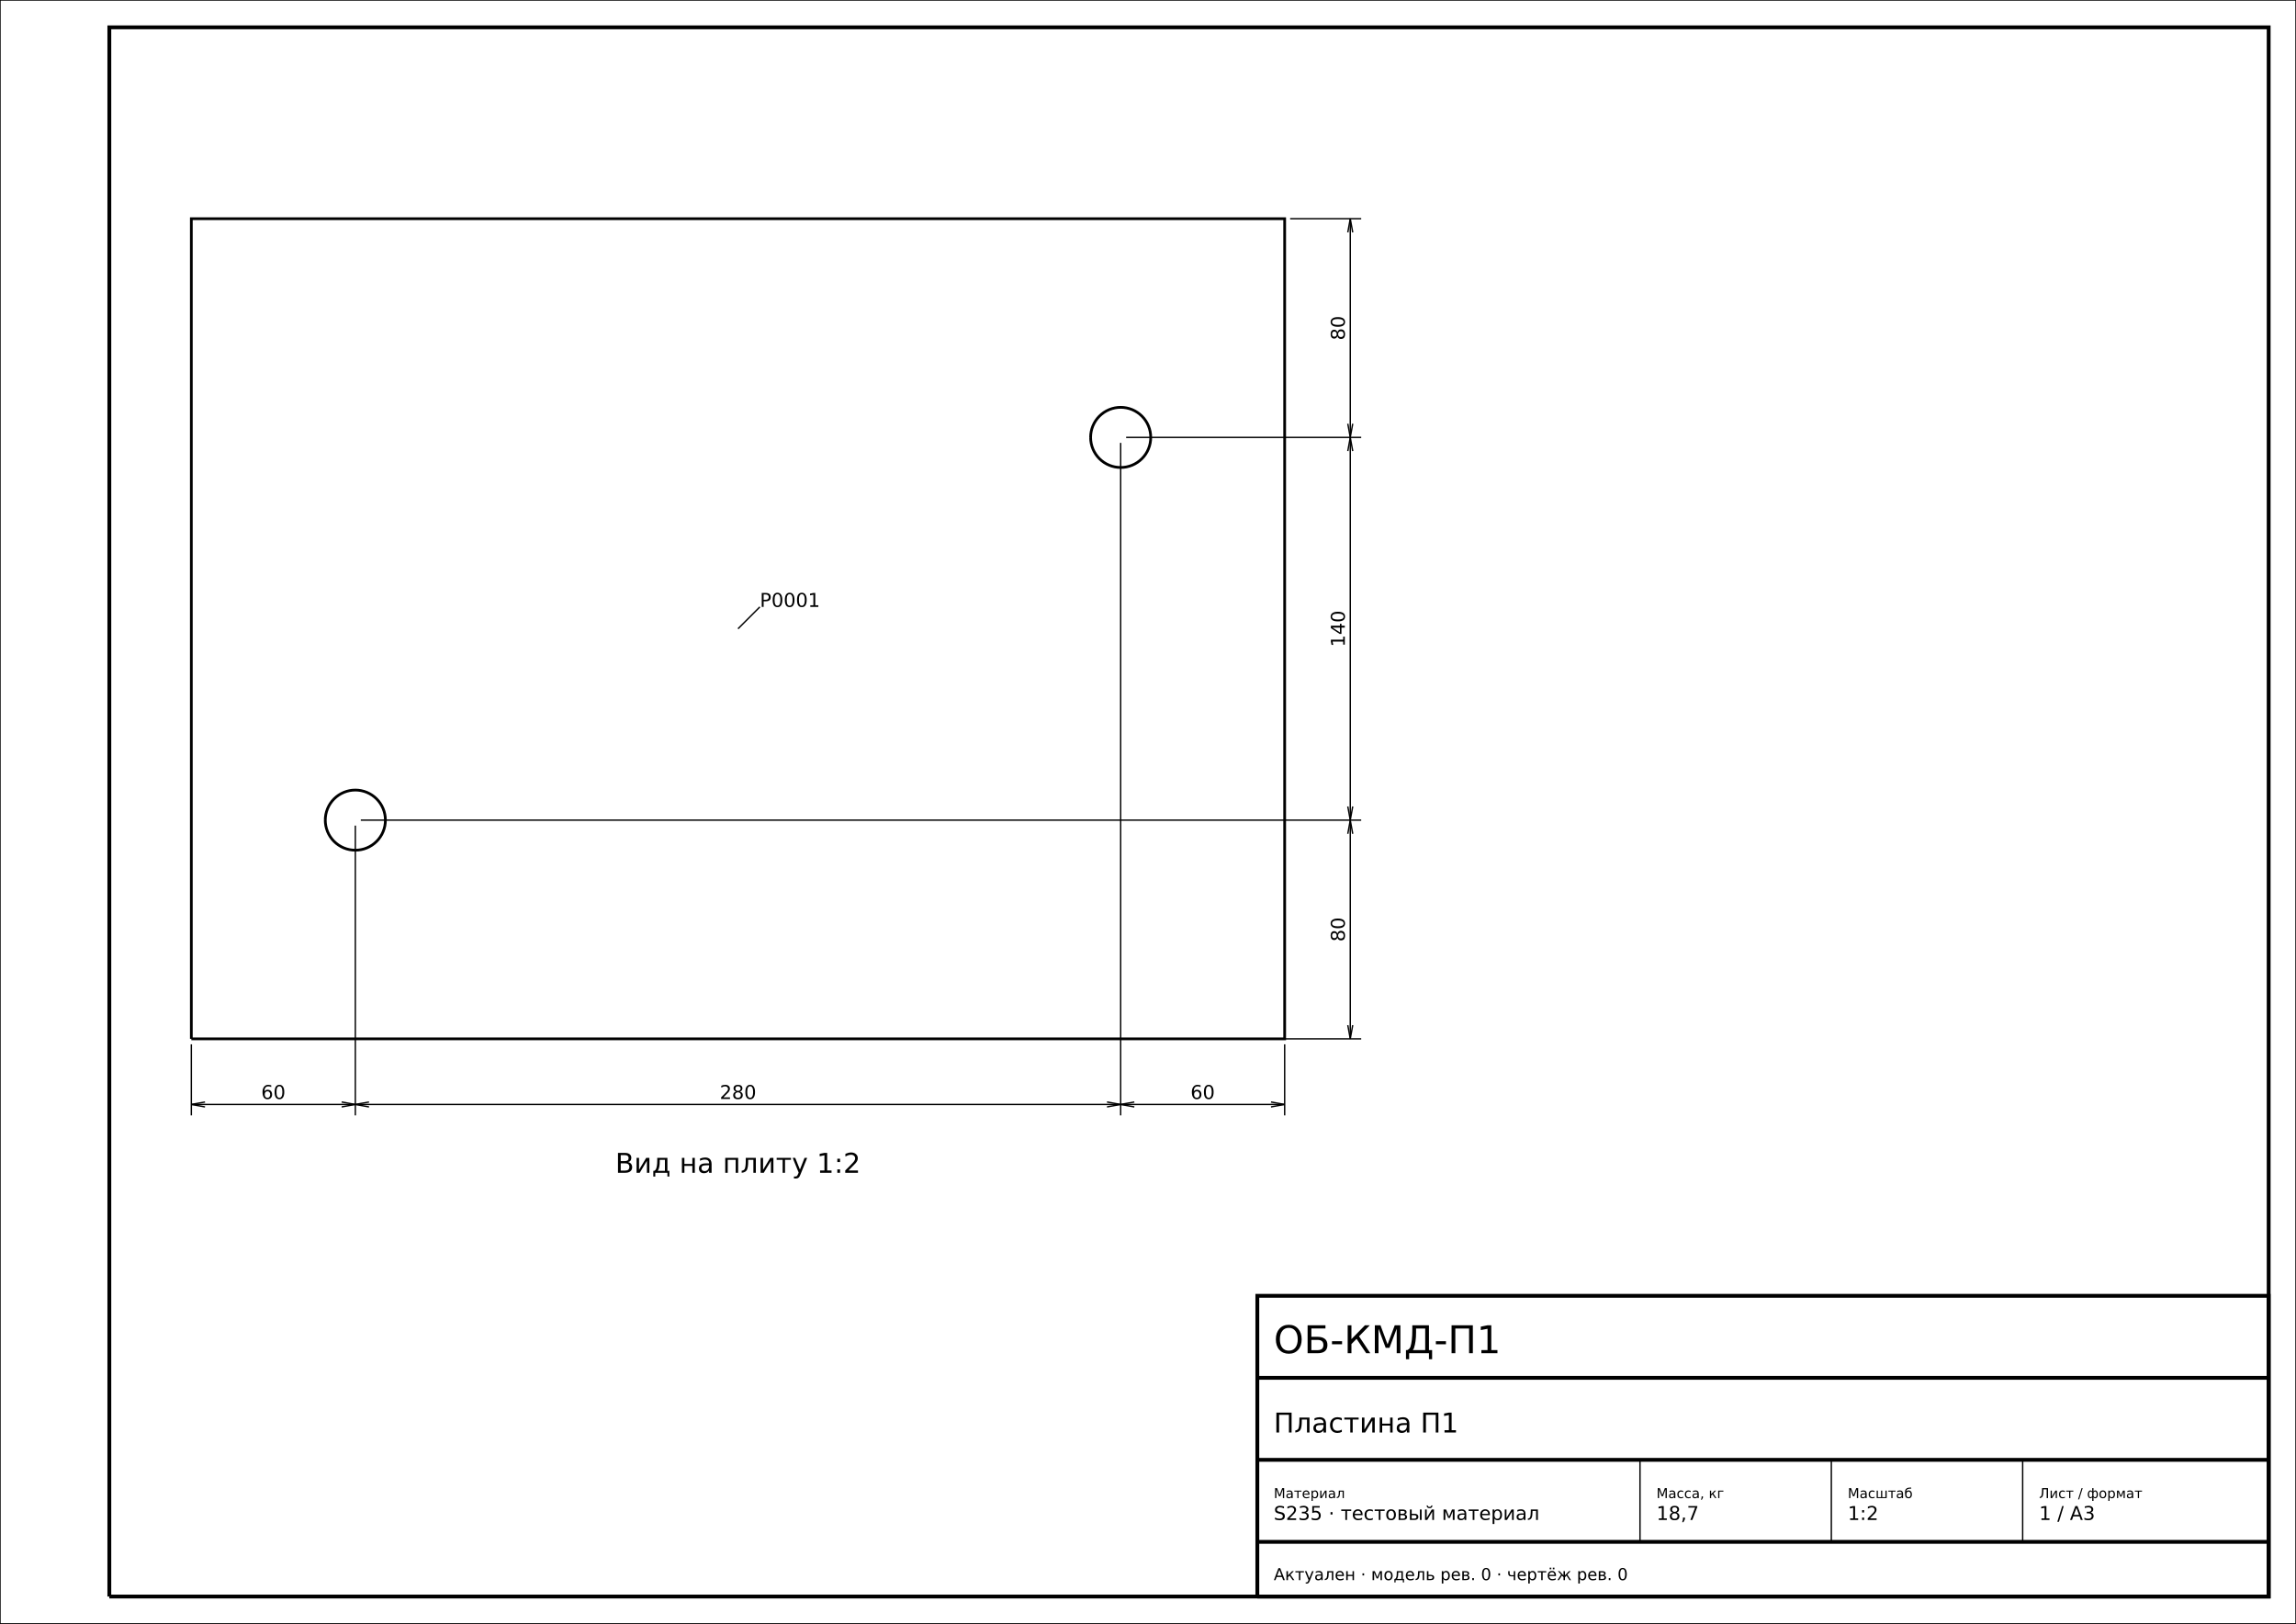
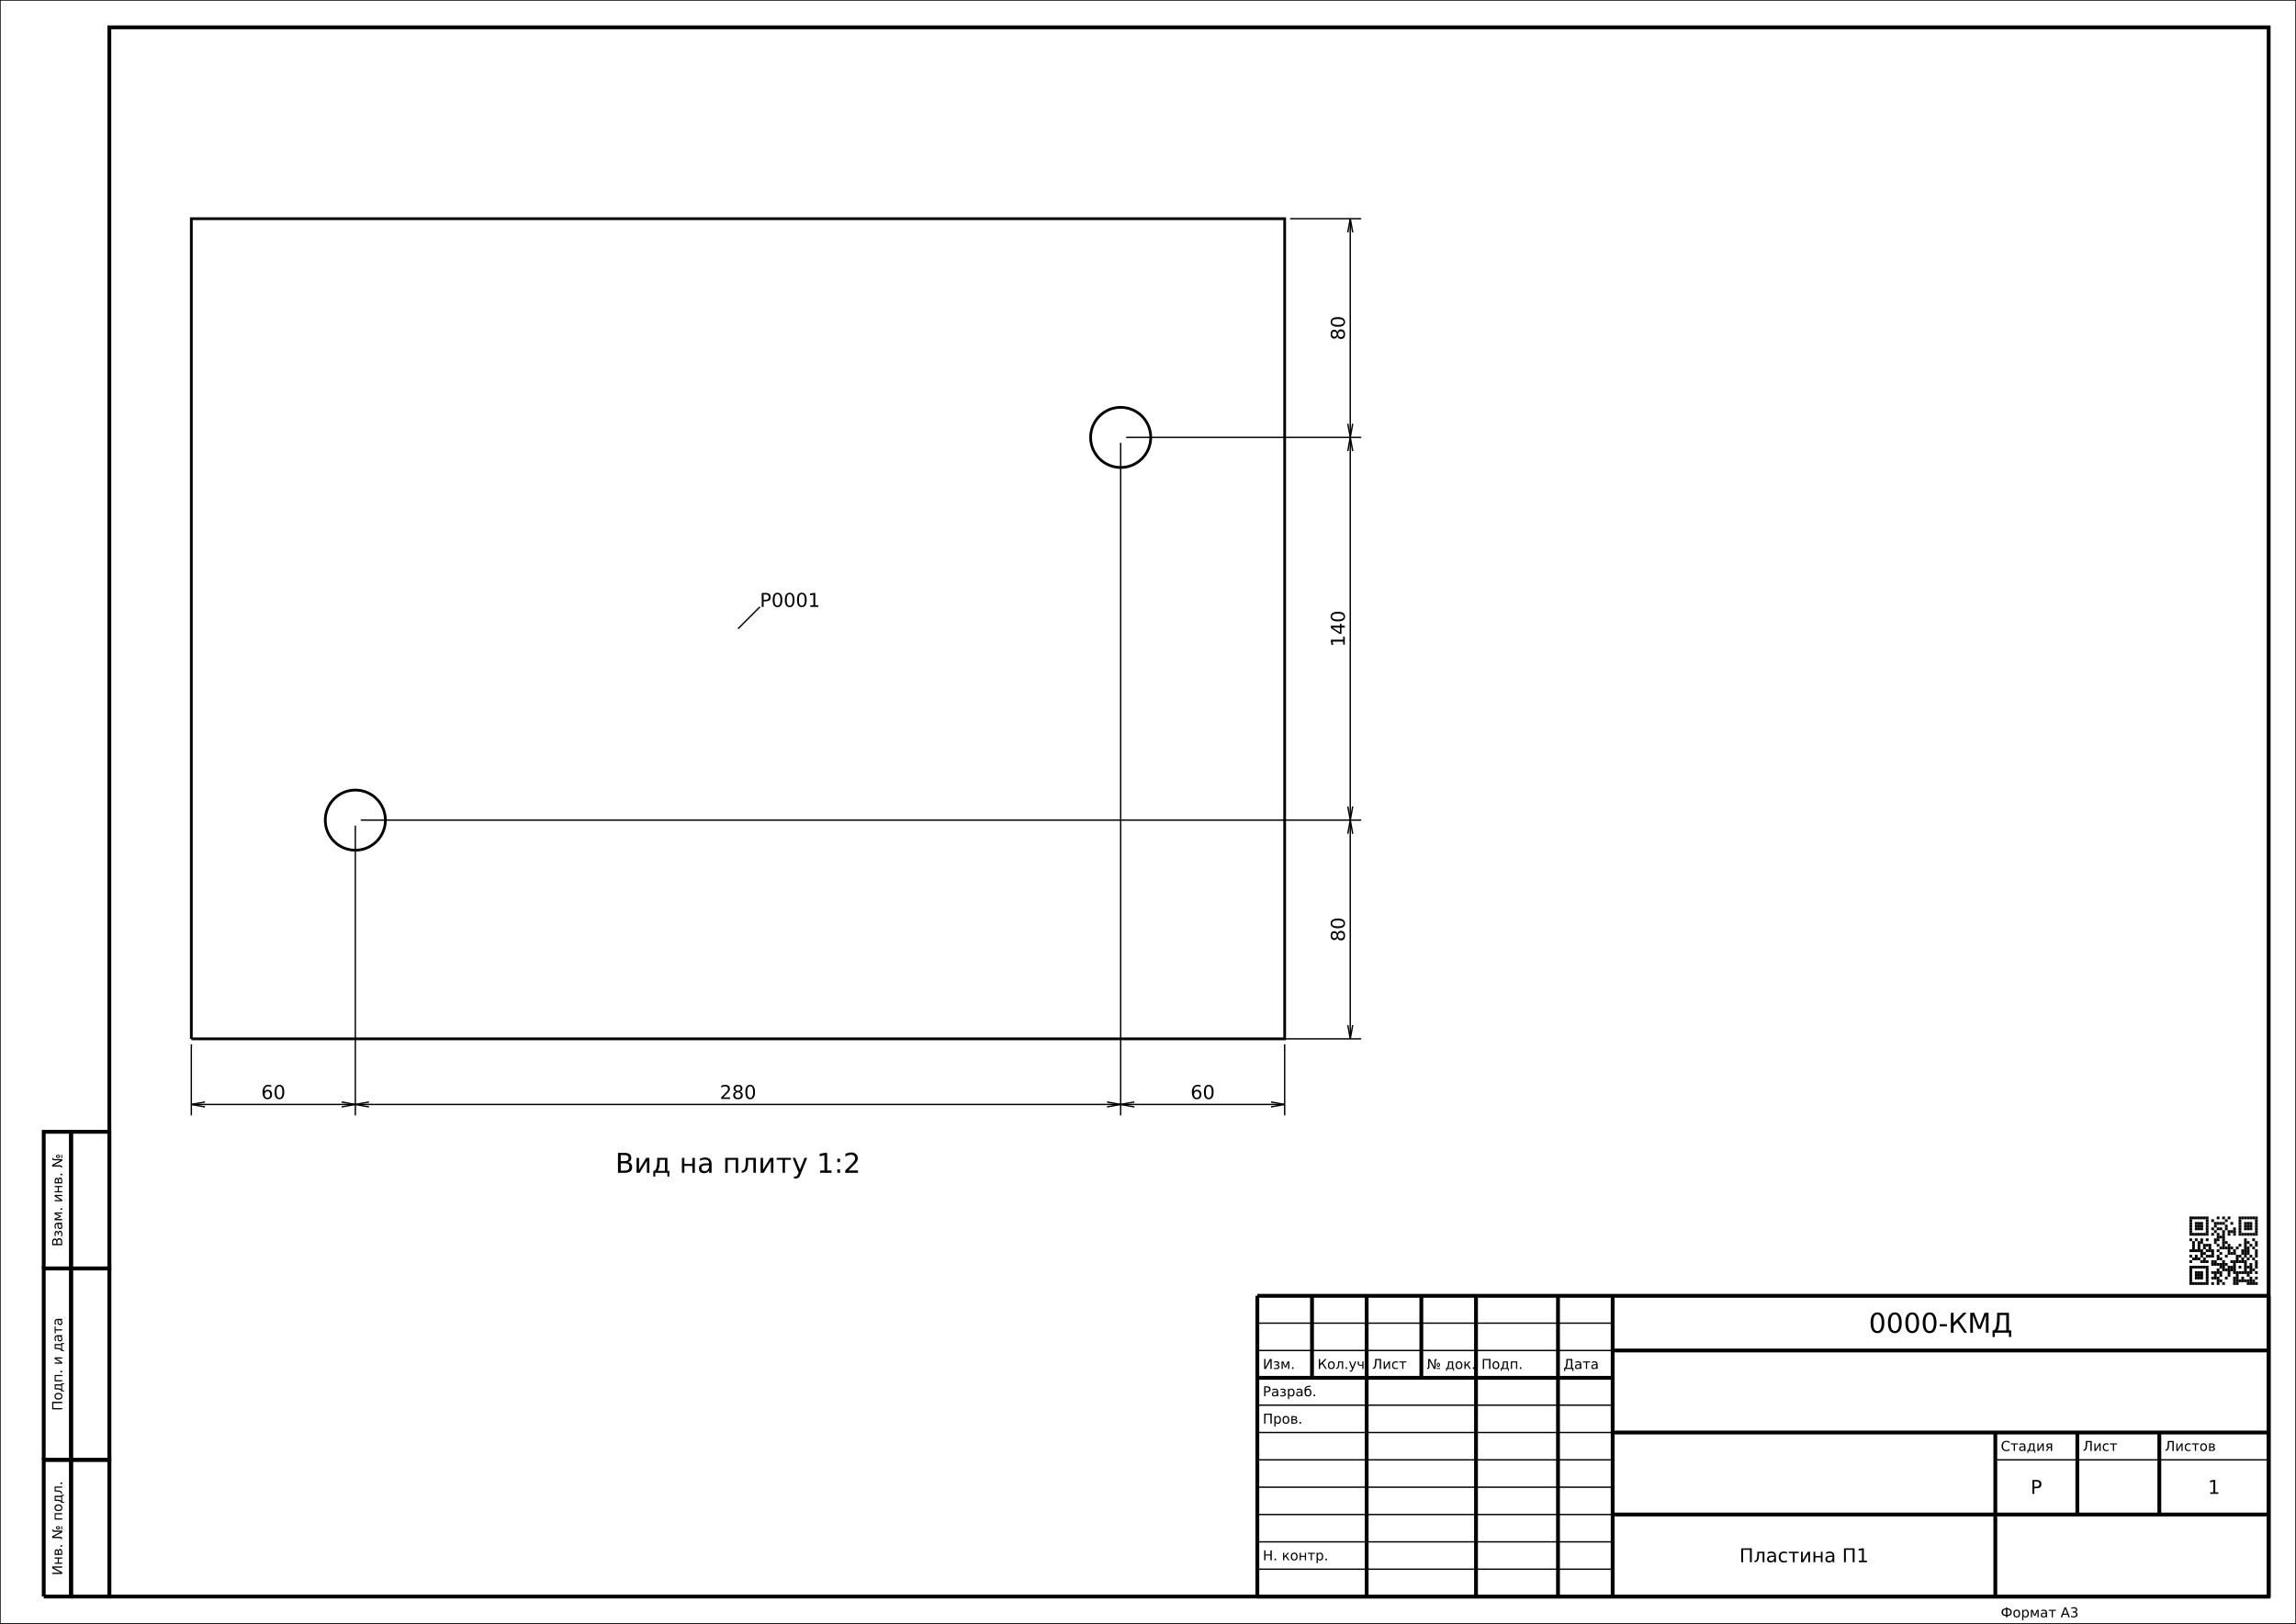
<svg xmlns="http://www.w3.org/2000/svg" width="420mm" height="297mm" viewBox="0 0 420 297" font-family="DejaVu Sans, Arial, sans-serif" data-drawing="902">
  <rect width="420" height="297" fill="#fff" />
  <polyline class="Thin" points="0,297 420,297 420,0 0,0 0,297" fill="none" stroke="#000" stroke-width="0.25" />
  <polyline class="Frame" points="20,292 415,292 415,5 20,5 20,292" fill="none" stroke="#000" stroke-width="0.7" />
-   <polyline class="Frame" points="230,292 415,292 415,237 230,237 230,292" fill="none" stroke="#000" stroke-width="0.7" />
-   <polyline class="Frame" points="230,252 415,252" fill="none" stroke="#000" stroke-width="0.7" />
-   <polyline class="Frame" points="230,267 415,267" fill="none" stroke="#000" stroke-width="0.7" />
-   <polyline class="Frame" points="230,282 415,282" fill="none" stroke="#000" stroke-width="0.7" />
-   <polyline class="Thin" points="300,282 300,267" fill="none" stroke="#000" stroke-width="0.25" />
-   <polyline class="Thin" points="335,282 335,267" fill="none" stroke="#000" stroke-width="0.25" />
-   <polyline class="Thin" points="370,282 370,267" fill="none" stroke="#000" stroke-width="0.25" />
+   <polyline class="Frame" points="230,292 415,292" fill="none" stroke="#000" stroke-width="0.7" />
+   <polyline class="Frame" points="415,292 415,237" fill="none" stroke="#000" stroke-width="0.7" />
+   <polyline class="Frame" points="415,237 230,237" fill="none" stroke="#000" stroke-width="0.7" />
+   <polyline class="Frame" points="230,237 230,292" fill="none" stroke="#000" stroke-width="0.7" />
+   <polyline class="Thin" points="230,287 295,287" fill="none" stroke="#000" stroke-width="0.25" />
+   <polyline class="Thin" points="230,282 295,282" fill="none" stroke="#000" stroke-width="0.25" />
+   <polyline class="Thin" points="230,277 295,277" fill="none" stroke="#000" stroke-width="0.25" />
+   <polyline class="Thin" points="230,272 295,272" fill="none" stroke="#000" stroke-width="0.25" />
+   <polyline class="Thin" points="230,267 295,267" fill="none" stroke="#000" stroke-width="0.25" />
+   <polyline class="Thin" points="230,262 295,262" fill="none" stroke="#000" stroke-width="0.25" />
+   <polyline class="Thin" points="230,257 295,257" fill="none" stroke="#000" stroke-width="0.25" />
+   <polyline class="Frame" points="230,252 295,252" fill="none" stroke="#000" stroke-width="0.7" />
+   <polyline class="Thin" points="230,247 295,247" fill="none" stroke="#000" stroke-width="0.25" />
+   <polyline class="Thin" points="230,242 295,242" fill="none" stroke="#000" stroke-width="0.25" />
+   <polyline class="Frame" points="240,252 240,237" fill="none" stroke="#000" stroke-width="0.7" />
+   <polyline class="Frame" points="260,252 260,237" fill="none" stroke="#000" stroke-width="0.7" />
+   <polyline class="Frame" points="250,292 250,237" fill="none" stroke="#000" stroke-width="0.7" />
+   <polyline class="Frame" points="270,292 270,237" fill="none" stroke="#000" stroke-width="0.7" />
+   <polyline class="Frame" points="285,292 285,237" fill="none" stroke="#000" stroke-width="0.7" />
+   <polyline class="Frame" points="295,292 295,237" fill="none" stroke="#000" stroke-width="0.7" />
+   <polyline class="Frame" points="295,247 415,247" fill="none" stroke="#000" stroke-width="0.7" />
+   <polyline class="Frame" points="295,262 415,262" fill="none" stroke="#000" stroke-width="0.7" />
+   <polyline class="Thin" points="365,267 415,267" fill="none" stroke="#000" stroke-width="0.25" />
+   <polyline class="Frame" points="295,277 415,277" fill="none" stroke="#000" stroke-width="0.7" />
+   <polyline class="Frame" points="365,292 365,262" fill="none" stroke="#000" stroke-width="0.7" />
+   <polyline class="Frame" points="380,277 380,262" fill="none" stroke="#000" stroke-width="0.7" />
+   <polyline class="Frame" points="395,277 395,262" fill="none" stroke="#000" stroke-width="0.7" />
+   <polyline class="Frame" points="8,292 13,292 13,267 8,267 8,292" fill="none" stroke="#000" stroke-width="0.7" />
+   <polyline class="Frame" points="13,292 20,292 20,267 13,267 13,292" fill="none" stroke="#000" stroke-width="0.7" />
+   <polyline class="Frame" points="8,267 13,267 13,232 8,232 8,267" fill="none" stroke="#000" stroke-width="0.7" />
+   <polyline class="Frame" points="13,267 20,267 20,232 13,232 13,267" fill="none" stroke="#000" stroke-width="0.7" />
+   <polyline class="Frame" points="8,232 13,232 13,207 8,207 8,232" fill="none" stroke="#000" stroke-width="0.7" />
+   <polyline class="Frame" points="13,232 20,232 20,207 13,207 13,232" fill="none" stroke="#000" stroke-width="0.7" />
+   <rect x="400.5" y="222.5" width="0.5" height="0.5" fill="#000" />
+   <rect x="401" y="222.5" width="0.5" height="0.5" fill="#000" />
+   <rect x="401.5" y="222.5" width="0.5" height="0.5" fill="#000" />
+   <rect x="402" y="222.5" width="0.5" height="0.5" fill="#000" />
+   <rect x="402.5" y="222.5" width="0.5" height="0.5" fill="#000" />
+   <rect x="403" y="222.5" width="0.5" height="0.5" fill="#000" />
+   <rect x="403.5" y="222.5" width="0.5" height="0.5" fill="#000" />
+   <rect x="405.5" y="222.5" width="0.5" height="0.5" fill="#000" />
+   <rect x="406.5" y="222.5" width="0.5" height="0.5" fill="#000" />
+   <rect x="407.5" y="222.5" width="0.5" height="0.5" fill="#000" />
+   <rect x="409.5" y="222.5" width="0.5" height="0.5" fill="#000" />
+   <rect x="410" y="222.5" width="0.5" height="0.5" fill="#000" />
+   <rect x="410.5" y="222.5" width="0.5" height="0.5" fill="#000" />
+   <rect x="411" y="222.5" width="0.5" height="0.5" fill="#000" />
+   <rect x="411.5" y="222.5" width="0.5" height="0.5" fill="#000" />
+   <rect x="412" y="222.5" width="0.5" height="0.5" fill="#000" />
+   <rect x="412.5" y="222.5" width="0.5" height="0.5" fill="#000" />
+   <rect x="400.5" y="223" width="0.5" height="0.5" fill="#000" />
+   <rect x="403.5" y="223" width="0.5" height="0.5" fill="#000" />
+   <rect x="404.5" y="223" width="0.5" height="0.5" fill="#000" />
+   <rect x="407" y="223" width="0.5" height="0.5" fill="#000" />
+   <rect x="409.5" y="223" width="0.5" height="0.5" fill="#000" />
+   <rect x="412.5" y="223" width="0.5" height="0.5" fill="#000" />
+   <rect x="400.5" y="223.5" width="0.5" height="0.5" fill="#000" />
+   <rect x="401.5" y="223.5" width="0.5" height="0.5" fill="#000" />
+   <rect x="402" y="223.5" width="0.5" height="0.5" fill="#000" />
+   <rect x="402.5" y="223.5" width="0.5" height="0.5" fill="#000" />
+   <rect x="403.5" y="223.5" width="0.5" height="0.5" fill="#000" />
+   <rect x="405" y="223.5" width="0.5" height="0.5" fill="#000" />
+   <rect x="405.5" y="223.5" width="0.5" height="0.5" fill="#000" />
+   <rect x="406" y="223.5" width="0.5" height="0.5" fill="#000" />
+   <rect x="406.5" y="223.5" width="0.5" height="0.5" fill="#000" />
+   <rect x="408" y="223.5" width="0.5" height="0.5" fill="#000" />
+   <rect x="409.5" y="223.5" width="0.5" height="0.5" fill="#000" />
+   <rect x="410.5" y="223.5" width="0.5" height="0.5" fill="#000" />
+   <rect x="411" y="223.5" width="0.5" height="0.5" fill="#000" />
+   <rect x="411.5" y="223.5" width="0.5" height="0.5" fill="#000" />
+   <rect x="412.5" y="223.5" width="0.5" height="0.5" fill="#000" />
+   <rect x="400.5" y="224" width="0.5" height="0.5" fill="#000" />
+   <rect x="401.5" y="224" width="0.5" height="0.5" fill="#000" />
+   <rect x="402" y="224" width="0.5" height="0.5" fill="#000" />
+   <rect x="402.5" y="224" width="0.5" height="0.5" fill="#000" />
+   <rect x="403.5" y="224" width="0.5" height="0.5" fill="#000" />
+   <rect x="405" y="224" width="0.5" height="0.5" fill="#000" />
+   <rect x="407" y="224" width="0.5" height="0.5" fill="#000" />
+   <rect x="409.5" y="224" width="0.5" height="0.5" fill="#000" />
+   <rect x="410.5" y="224" width="0.5" height="0.5" fill="#000" />
+   <rect x="411" y="224" width="0.5" height="0.5" fill="#000" />
+   <rect x="411.5" y="224" width="0.5" height="0.5" fill="#000" />
+   <rect x="412.5" y="224" width="0.5" height="0.5" fill="#000" />
+   <rect x="400.5" y="224.5" width="0.5" height="0.5" fill="#000" />
+   <rect x="401.5" y="224.5" width="0.5" height="0.5" fill="#000" />
+   <rect x="402" y="224.5" width="0.5" height="0.5" fill="#000" />
+   <rect x="402.5" y="224.5" width="0.5" height="0.5" fill="#000" />
+   <rect x="403.5" y="224.5" width="0.5" height="0.5" fill="#000" />
+   <rect x="404.5" y="224.5" width="0.5" height="0.5" fill="#000" />
+   <rect x="405.5" y="224.5" width="0.5" height="0.5" fill="#000" />
+   <rect x="406" y="224.5" width="0.5" height="0.5" fill="#000" />
+   <rect x="407" y="224.5" width="0.5" height="0.5" fill="#000" />
+   <rect x="408.5" y="224.5" width="0.5" height="0.5" fill="#000" />
+   <rect x="409.5" y="224.5" width="0.5" height="0.5" fill="#000" />
+   <rect x="410.5" y="224.5" width="0.5" height="0.5" fill="#000" />
+   <rect x="411" y="224.5" width="0.5" height="0.5" fill="#000" />
+   <rect x="411.5" y="224.5" width="0.5" height="0.5" fill="#000" />
+   <rect x="412.5" y="224.5" width="0.5" height="0.5" fill="#000" />
+   <rect x="400.5" y="225" width="0.5" height="0.5" fill="#000" />
+   <rect x="403.5" y="225" width="0.5" height="0.5" fill="#000" />
+   <rect x="405" y="225" width="0.5" height="0.5" fill="#000" />
+   <rect x="406.5" y="225" width="0.5" height="0.5" fill="#000" />
+   <rect x="407.5" y="225" width="0.5" height="0.5" fill="#000" />
+   <rect x="408" y="225" width="0.5" height="0.5" fill="#000" />
+   <rect x="408.5" y="225" width="0.5" height="0.5" fill="#000" />
+   <rect x="409.5" y="225" width="0.5" height="0.5" fill="#000" />
+   <rect x="412.5" y="225" width="0.5" height="0.5" fill="#000" />
+   <rect x="400.5" y="225.5" width="0.5" height="0.5" fill="#000" />
+   <rect x="401" y="225.5" width="0.5" height="0.5" fill="#000" />
+   <rect x="401.5" y="225.5" width="0.5" height="0.5" fill="#000" />
+   <rect x="402" y="225.5" width="0.5" height="0.5" fill="#000" />
+   <rect x="402.5" y="225.5" width="0.5" height="0.5" fill="#000" />
+   <rect x="403" y="225.5" width="0.5" height="0.5" fill="#000" />
+   <rect x="403.5" y="225.5" width="0.5" height="0.5" fill="#000" />
+   <rect x="404.5" y="225.5" width="0.5" height="0.5" fill="#000" />
+   <rect x="405.5" y="225.5" width="0.5" height="0.5" fill="#000" />
+   <rect x="406.5" y="225.5" width="0.5" height="0.5" fill="#000" />
+   <rect x="407.5" y="225.5" width="0.5" height="0.5" fill="#000" />
+   <rect x="408.5" y="225.5" width="0.5" height="0.5" fill="#000" />
+   <rect x="409.5" y="225.5" width="0.5" height="0.5" fill="#000" />
+   <rect x="410" y="225.5" width="0.5" height="0.5" fill="#000" />
+   <rect x="410.5" y="225.5" width="0.5" height="0.5" fill="#000" />
+   <rect x="411" y="225.5" width="0.5" height="0.5" fill="#000" />
+   <rect x="411.5" y="225.5" width="0.5" height="0.5" fill="#000" />
+   <rect x="412" y="225.5" width="0.5" height="0.5" fill="#000" />
+   <rect x="412.5" y="225.5" width="0.5" height="0.5" fill="#000" />
+   <rect x="405.5" y="226" width="0.5" height="0.5" fill="#000" />
+   <rect x="406" y="226" width="0.5" height="0.5" fill="#000" />
+   <rect x="406.5" y="226" width="0.5" height="0.5" fill="#000" />
+   <rect x="400.5" y="226.5" width="0.5" height="0.5" fill="#000" />
+   <rect x="401.5" y="226.5" width="0.5" height="0.5" fill="#000" />
+   <rect x="402.5" y="226.5" width="0.5" height="0.5" fill="#000" />
+   <rect x="403.5" y="226.5" width="0.5" height="0.5" fill="#000" />
+   <rect x="405" y="226.5" width="0.5" height="0.5" fill="#000" />
+   <rect x="405.5" y="226.5" width="0.5" height="0.5" fill="#000" />
+   <rect x="406.5" y="226.5" width="0.5" height="0.5" fill="#000" />
+   <rect x="410.5" y="226.5" width="0.5" height="0.5" fill="#000" />
+   <rect x="412" y="226.5" width="0.5" height="0.5" fill="#000" />
+   <rect x="401" y="227" width="0.5" height="0.5" fill="#000" />
+   <rect x="402" y="227" width="0.5" height="0.5" fill="#000" />
+   <rect x="402.5" y="227" width="0.5" height="0.5" fill="#000" />
+   <rect x="405" y="227" width="0.5" height="0.5" fill="#000" />
+   <rect x="406.5" y="227" width="0.5" height="0.5" fill="#000" />
+   <rect x="407" y="227" width="0.5" height="0.5" fill="#000" />
+   <rect x="410.5" y="227" width="0.5" height="0.5" fill="#000" />
+   <rect x="411" y="227" width="0.5" height="0.5" fill="#000" />
+   <rect x="412.5" y="227" width="0.5" height="0.5" fill="#000" />
+   <rect x="401" y="227.5" width="0.5" height="0.5" fill="#000" />
+   <rect x="402" y="227.5" width="0.5" height="0.5" fill="#000" />
+   <rect x="403" y="227.5" width="0.5" height="0.5" fill="#000" />
+   <rect x="403.5" y="227.5" width="0.5" height="0.5" fill="#000" />
+   <rect x="404" y="227.5" width="0.5" height="0.5" fill="#000" />
+   <rect x="405.5" y="227.5" width="0.5" height="0.5" fill="#000" />
+   <rect x="406.5" y="227.5" width="0.5" height="0.5" fill="#000" />
+   <rect x="407.5" y="227.5" width="0.5" height="0.5" fill="#000" />
+   <rect x="409.5" y="227.5" width="0.5" height="0.5" fill="#000" />
+   <rect x="410.5" y="227.5" width="0.5" height="0.5" fill="#000" />
+   <rect x="411.5" y="227.5" width="0.5" height="0.5" fill="#000" />
+   <rect x="412.5" y="227.5" width="0.5" height="0.5" fill="#000" />
+   <rect x="401" y="228" width="0.5" height="0.5" fill="#000" />
+   <rect x="402" y="228" width="0.5" height="0.5" fill="#000" />
+   <rect x="403" y="228" width="0.5" height="0.5" fill="#000" />
+   <rect x="404" y="228" width="0.5" height="0.5" fill="#000" />
+   <rect x="406" y="228" width="0.5" height="0.5" fill="#000" />
+   <rect x="406.5" y="228" width="0.5" height="0.5" fill="#000" />
+   <rect x="407" y="228" width="0.5" height="0.5" fill="#000" />
+   <rect x="407.5" y="228" width="0.5" height="0.5" fill="#000" />
+   <rect x="408" y="228" width="0.5" height="0.5" fill="#000" />
+   <rect x="409" y="228" width="0.5" height="0.5" fill="#000" />
+   <rect x="410.5" y="228" width="0.5" height="0.5" fill="#000" />
+   <rect x="411" y="228" width="0.5" height="0.5" fill="#000" />
+   <rect x="412" y="228" width="0.5" height="0.5" fill="#000" />
+   <rect x="400.5" y="228.5" width="0.5" height="0.5" fill="#000" />
+   <rect x="401" y="228.5" width="0.5" height="0.5" fill="#000" />
+   <rect x="401.5" y="228.5" width="0.5" height="0.5" fill="#000" />
+   <rect x="402" y="228.5" width="0.5" height="0.5" fill="#000" />
+   <rect x="402.5" y="228.5" width="0.5" height="0.5" fill="#000" />
+   <rect x="403.5" y="228.5" width="0.5" height="0.5" fill="#000" />
+   <rect x="404" y="228.5" width="0.5" height="0.5" fill="#000" />
+   <rect x="404.5" y="228.5" width="0.5" height="0.5" fill="#000" />
+   <rect x="405.5" y="228.5" width="0.5" height="0.5" fill="#000" />
+   <rect x="407.5" y="228.5" width="0.5" height="0.5" fill="#000" />
+   <rect x="408.5" y="228.5" width="0.5" height="0.5" fill="#000" />
+   <rect x="410" y="228.5" width="0.5" height="0.5" fill="#000" />
+   <rect x="410.5" y="228.5" width="0.5" height="0.5" fill="#000" />
+   <rect x="411" y="228.5" width="0.5" height="0.5" fill="#000" />
+   <rect x="412.5" y="228.5" width="0.5" height="0.5" fill="#000" />
+   <rect x="402.5" y="229" width="0.5" height="0.5" fill="#000" />
+   <rect x="403" y="229" width="0.5" height="0.5" fill="#000" />
+   <rect x="404.5" y="229" width="0.5" height="0.5" fill="#000" />
+   <rect x="406" y="229" width="0.5" height="0.5" fill="#000" />
+   <rect x="407.5" y="229" width="0.5" height="0.5" fill="#000" />
+   <rect x="408" y="229" width="0.5" height="0.5" fill="#000" />
+   <rect x="408.5" y="229" width="0.5" height="0.5" fill="#000" />
+   <rect x="410" y="229" width="0.5" height="0.5" fill="#000" />
+   <rect x="410.5" y="229" width="0.5" height="0.5" fill="#000" />
+   <rect x="411" y="229" width="0.5" height="0.5" fill="#000" />
+   <rect x="412.5" y="229" width="0.5" height="0.5" fill="#000" />
+   <rect x="400.5" y="229.5" width="0.5" height="0.5" fill="#000" />
+   <rect x="401.5" y="229.5" width="0.5" height="0.5" fill="#000" />
+   <rect x="402.5" y="229.5" width="0.5" height="0.5" fill="#000" />
+   <rect x="403.5" y="229.5" width="0.5" height="0.5" fill="#000" />
+   <rect x="404" y="229.5" width="0.5" height="0.5" fill="#000" />
+   <rect x="404.5" y="229.5" width="0.5" height="0.5" fill="#000" />
+   <rect x="405.5" y="229.5" width="0.5" height="0.5" fill="#000" />
+   <rect x="407" y="229.5" width="0.5" height="0.5" fill="#000" />
+   <rect x="409" y="229.5" width="0.5" height="0.5" fill="#000" />
+   <rect x="409.5" y="229.5" width="0.5" height="0.5" fill="#000" />
+   <rect x="410.5" y="229.5" width="0.5" height="0.5" fill="#000" />
+   <rect x="411.5" y="229.5" width="0.5" height="0.5" fill="#000" />
+   <rect x="412.5" y="229.5" width="0.5" height="0.5" fill="#000" />
+   <rect x="401" y="230" width="0.5" height="0.5" fill="#000" />
+   <rect x="401.5" y="230" width="0.5" height="0.5" fill="#000" />
+   <rect x="402" y="230" width="0.5" height="0.5" fill="#000" />
+   <rect x="403" y="230" width="0.5" height="0.5" fill="#000" />
+   <rect x="405.5" y="230" width="0.5" height="0.5" fill="#000" />
+   <rect x="406" y="230" width="0.5" height="0.5" fill="#000" />
+   <rect x="409" y="230" width="0.5" height="0.5" fill="#000" />
+   <rect x="410" y="230" width="0.5" height="0.5" fill="#000" />
+   <rect x="411" y="230" width="0.5" height="0.5" fill="#000" />
+   <rect x="412" y="230" width="0.5" height="0.5" fill="#000" />
+   <rect x="400.5" y="230.5" width="0.5" height="0.5" fill="#000" />
+   <rect x="402.5" y="230.5" width="0.5" height="0.5" fill="#000" />
+   <rect x="403" y="230.5" width="0.5" height="0.5" fill="#000" />
+   <rect x="403.5" y="230.5" width="0.5" height="0.5" fill="#000" />
+   <rect x="404.5" y="230.5" width="0.5" height="0.5" fill="#000" />
+   <rect x="405" y="230.5" width="0.5" height="0.5" fill="#000" />
+   <rect x="406.5" y="230.5" width="0.5" height="0.5" fill="#000" />
+   <rect x="408" y="230.5" width="0.5" height="0.5" fill="#000" />
+   <rect x="408.5" y="230.5" width="0.5" height="0.5" fill="#000" />
+   <rect x="409" y="230.5" width="0.5" height="0.5" fill="#000" />
+   <rect x="409.5" y="230.5" width="0.5" height="0.5" fill="#000" />
+   <rect x="410" y="230.5" width="0.5" height="0.5" fill="#000" />
+   <rect x="410.5" y="230.5" width="0.5" height="0.5" fill="#000" />
+   <rect x="412.5" y="230.5" width="0.5" height="0.5" fill="#000" />
+   <rect x="404.5" y="231" width="0.5" height="0.5" fill="#000" />
+   <rect x="405" y="231" width="0.5" height="0.5" fill="#000" />
+   <rect x="405.5" y="231" width="0.5" height="0.5" fill="#000" />
+   <rect x="406" y="231" width="0.5" height="0.5" fill="#000" />
+   <rect x="406.5" y="231" width="0.5" height="0.5" fill="#000" />
+   <rect x="407" y="231" width="0.5" height="0.5" fill="#000" />
+   <rect x="408.5" y="231" width="0.5" height="0.5" fill="#000" />
+   <rect x="410.5" y="231" width="0.5" height="0.5" fill="#000" />
+   <rect x="411.5" y="231" width="0.5" height="0.5" fill="#000" />
+   <rect x="412.5" y="231" width="0.5" height="0.5" fill="#000" />
+   <rect x="400.5" y="231.5" width="0.5" height="0.5" fill="#000" />
+   <rect x="401" y="231.5" width="0.5" height="0.5" fill="#000" />
+   <rect x="401.5" y="231.5" width="0.5" height="0.5" fill="#000" />
+   <rect x="402" y="231.5" width="0.5" height="0.5" fill="#000" />
+   <rect x="402.5" y="231.5" width="0.5" height="0.5" fill="#000" />
+   <rect x="403" y="231.5" width="0.5" height="0.5" fill="#000" />
+   <rect x="403.5" y="231.5" width="0.5" height="0.5" fill="#000" />
+   <rect x="406" y="231.5" width="0.5" height="0.5" fill="#000" />
+   <rect x="406.5" y="231.5" width="0.5" height="0.5" fill="#000" />
+   <rect x="407.5" y="231.5" width="0.5" height="0.5" fill="#000" />
+   <rect x="408" y="231.5" width="0.5" height="0.5" fill="#000" />
+   <rect x="408.5" y="231.5" width="0.5" height="0.5" fill="#000" />
+   <rect x="409.5" y="231.5" width="0.5" height="0.5" fill="#000" />
+   <rect x="410.5" y="231.5" width="0.5" height="0.5" fill="#000" />
+   <rect x="411" y="231.5" width="0.5" height="0.5" fill="#000" />
+   <rect x="411.5" y="231.5" width="0.5" height="0.5" fill="#000" />
+   <rect x="412.5" y="231.5" width="0.5" height="0.5" fill="#000" />
+   <rect x="400.5" y="232" width="0.5" height="0.5" fill="#000" />
+   <rect x="403.5" y="232" width="0.5" height="0.5" fill="#000" />
+   <rect x="405.5" y="232" width="0.5" height="0.5" fill="#000" />
+   <rect x="406.5" y="232" width="0.5" height="0.5" fill="#000" />
+   <rect x="407" y="232" width="0.5" height="0.5" fill="#000" />
+   <rect x="407.5" y="232" width="0.5" height="0.5" fill="#000" />
+   <rect x="408" y="232" width="0.5" height="0.5" fill="#000" />
+   <rect x="408.5" y="232" width="0.5" height="0.5" fill="#000" />
+   <rect x="410.5" y="232" width="0.5" height="0.5" fill="#000" />
+   <rect x="411.5" y="232" width="0.5" height="0.5" fill="#000" />
+   <rect x="412" y="232" width="0.5" height="0.5" fill="#000" />
+   <rect x="400.5" y="232.5" width="0.5" height="0.5" fill="#000" />
+   <rect x="401.5" y="232.5" width="0.5" height="0.5" fill="#000" />
+   <rect x="402" y="232.5" width="0.5" height="0.5" fill="#000" />
+   <rect x="402.5" y="232.5" width="0.5" height="0.5" fill="#000" />
+   <rect x="403.5" y="232.5" width="0.5" height="0.5" fill="#000" />
+   <rect x="404.5" y="232.5" width="0.5" height="0.5" fill="#000" />
+   <rect x="405" y="232.5" width="0.5" height="0.5" fill="#000" />
+   <rect x="405.5" y="232.5" width="0.5" height="0.5" fill="#000" />
+   <rect x="406" y="232.5" width="0.5" height="0.5" fill="#000" />
+   <rect x="407.5" y="232.5" width="0.5" height="0.5" fill="#000" />
+   <rect x="408.5" y="232.5" width="0.5" height="0.5" fill="#000" />
+   <rect x="409" y="232.5" width="0.5" height="0.5" fill="#000" />
+   <rect x="409.5" y="232.5" width="0.5" height="0.5" fill="#000" />
+   <rect x="410" y="232.5" width="0.5" height="0.5" fill="#000" />
+   <rect x="410.5" y="232.5" width="0.5" height="0.5" fill="#000" />
+   <rect x="411" y="232.5" width="0.5" height="0.5" fill="#000" />
+   <rect x="411.5" y="232.5" width="0.5" height="0.5" fill="#000" />
+   <rect x="412.5" y="232.5" width="0.5" height="0.5" fill="#000" />
+   <rect x="400.5" y="233" width="0.5" height="0.5" fill="#000" />
+   <rect x="401.5" y="233" width="0.5" height="0.5" fill="#000" />
+   <rect x="402" y="233" width="0.5" height="0.5" fill="#000" />
+   <rect x="402.5" y="233" width="0.5" height="0.5" fill="#000" />
+   <rect x="403.5" y="233" width="0.5" height="0.5" fill="#000" />
+   <rect x="405" y="233" width="0.5" height="0.5" fill="#000" />
+   <rect x="406" y="233" width="0.5" height="0.5" fill="#000" />
+   <rect x="407.5" y="233" width="0.5" height="0.5" fill="#000" />
+   <rect x="409" y="233" width="0.5" height="0.5" fill="#000" />
+   <rect x="411" y="233" width="0.5" height="0.5" fill="#000" />
+   <rect x="400.5" y="233.5" width="0.5" height="0.5" fill="#000" />
+   <rect x="401.5" y="233.5" width="0.5" height="0.5" fill="#000" />
+   <rect x="402" y="233.5" width="0.5" height="0.5" fill="#000" />
+   <rect x="402.5" y="233.5" width="0.5" height="0.5" fill="#000" />
+   <rect x="403.5" y="233.5" width="0.5" height="0.5" fill="#000" />
+   <rect x="404.5" y="233.5" width="0.5" height="0.5" fill="#000" />
+   <rect x="405" y="233.5" width="0.5" height="0.5" fill="#000" />
+   <rect x="405.5" y="233.5" width="0.5" height="0.5" fill="#000" />
+   <rect x="407" y="233.5" width="0.5" height="0.5" fill="#000" />
+   <rect x="408.5" y="233.5" width="0.5" height="0.5" fill="#000" />
+   <rect x="409" y="233.5" width="0.5" height="0.5" fill="#000" />
+   <rect x="410" y="233.5" width="0.5" height="0.5" fill="#000" />
+   <rect x="411.5" y="233.5" width="0.5" height="0.5" fill="#000" />
+   <rect x="412.5" y="233.5" width="0.5" height="0.5" fill="#000" />
+   <rect x="400.5" y="234" width="0.5" height="0.5" fill="#000" />
+   <rect x="403.5" y="234" width="0.5" height="0.5" fill="#000" />
+   <rect x="405.5" y="234" width="0.5" height="0.5" fill="#000" />
+   <rect x="406" y="234" width="0.5" height="0.5" fill="#000" />
+   <rect x="408.5" y="234" width="0.5" height="0.5" fill="#000" />
+   <rect x="409" y="234" width="0.5" height="0.5" fill="#000" />
+   <rect x="409.5" y="234" width="0.5" height="0.5" fill="#000" />
+   <rect x="410" y="234" width="0.5" height="0.5" fill="#000" />
+   <rect x="410.5" y="234" width="0.5" height="0.5" fill="#000" />
+   <rect x="411" y="234" width="0.5" height="0.5" fill="#000" />
+   <rect x="411.5" y="234" width="0.5" height="0.5" fill="#000" />
+   <rect x="412" y="234" width="0.5" height="0.5" fill="#000" />
+   <rect x="400.5" y="234.5" width="0.5" height="0.5" fill="#000" />
+   <rect x="401" y="234.5" width="0.5" height="0.5" fill="#000" />
+   <rect x="401.5" y="234.5" width="0.5" height="0.5" fill="#000" />
+   <rect x="402" y="234.5" width="0.5" height="0.5" fill="#000" />
+   <rect x="402.5" y="234.5" width="0.5" height="0.5" fill="#000" />
+   <rect x="403" y="234.5" width="0.5" height="0.5" fill="#000" />
+   <rect x="403.5" y="234.5" width="0.5" height="0.5" fill="#000" />
+   <rect x="404.5" y="234.5" width="0.5" height="0.5" fill="#000" />
+   <rect x="405.5" y="234.5" width="0.5" height="0.5" fill="#000" />
+   <rect x="406.5" y="234.5" width="0.5" height="0.5" fill="#000" />
+   <rect x="408.5" y="234.5" width="0.5" height="0.5" fill="#000" />
+   <rect x="409" y="234.5" width="0.5" height="0.5" fill="#000" />
+   <rect x="411" y="234.5" width="0.5" height="0.5" fill="#000" />
+   <rect x="411.5" y="234.5" width="0.5" height="0.5" fill="#000" />
+   <rect x="412" y="234.5" width="0.5" height="0.5" fill="#000" />
+   <rect x="412.5" y="234.5" width="0.5" height="0.5" fill="#000" />
  <g class="view" data-view="1">
    <polyline class="Visible" data-object="11" points="35,190 35,40 235,40 235,190 35,190" fill="none" stroke="#000" stroke-width="0.5" />
    <polyline class="Visible" data-object="11" points="59.5,150 59.526,150.53 59.602,151.055 59.729,151.57 59.917,152.101 60.143,152.581 60.414,153.037 60.749,153.49 61.105,153.883 61.497,154.24 61.922,154.558 62.405,154.849 62.884,155.077 63.414,155.266 63.929,155.395 64.454,155.473 65.017,155.5 65.546,155.473 66.103,155.388 66.617,155.257 67.116,155.077 67.595,154.849 68.05,154.577 68.477,154.261 68.895,153.883 69.251,153.49 69.567,153.064 69.857,152.581 70.083,152.101 70.262,151.602 70.398,151.055 70.474,150.53 70.5,150 70.471,149.437 70.391,148.913 70.262,148.398 70.083,147.899 69.841,147.39 69.567,146.936 69.251,146.51 68.895,146.117 68.503,145.76 68.078,145.442 67.625,145.167 67.116,144.923 66.617,144.743 66.071,144.605 65.546,144.527 65.017,144.5 64.454,144.527 63.929,144.605 63.414,144.734 62.914,144.911 62.405,145.151 61.95,145.423 61.523,145.739 61.105,146.117 60.749,146.51 60.414,146.963 60.143,147.419 59.917,147.899 59.729,148.43 59.602,148.945 59.526,149.47 59.5,150" fill="none" stroke="#000" stroke-width="0.5" />
    <polyline class="Visible" data-object="11" points="199.5,80 199.529,79.437 199.609,78.913 199.738,78.398 199.917,77.899 200.159,77.39 200.433,76.936 200.749,76.51 201.105,76.117 201.497,75.76 201.95,75.423 202.405,75.151 202.914,74.911 203.446,74.724 203.962,74.599 204.487,74.524 205.017,74.5 205.546,74.527 206.071,74.605 206.617,74.743 207.116,74.923 207.595,75.151 208.078,75.442 208.503,75.76 208.895,76.117 209.272,76.536 209.586,76.963 209.857,77.419 210.083,77.899 210.271,78.43 210.398,78.945 210.474,79.47 210.5,80 210.474,80.53 210.398,81.055 210.271,81.57 210.083,82.101 209.857,82.581 209.586,83.037 209.272,83.464 208.895,83.883 208.503,84.24 208.05,84.577 207.595,84.849 207.116,85.077 206.617,85.257 206.071,85.395 205.546,85.473 205.017,85.5 204.454,85.473 203.929,85.395 203.414,85.266 202.914,85.089 202.405,84.849 201.95,84.577 201.497,84.24 201.105,83.883 200.749,83.49 200.433,83.064 200.143,82.581 199.917,82.101 199.738,81.602 199.609,81.087 199.529,80.563 199.5,80" fill="none" stroke="#000" stroke-width="0.5" />
    <polyline class="Thin" data-object="11" points="135,115 139,111" fill="none" stroke="#000" stroke-width="0.25" />
    <text x="135" y="214.5" font-size="5" text-anchor="middle" fill="#000">Вид на плиту 1:2</text>
    <text x="139" y="111" font-size="3.5" text-anchor="start" fill="#000" data-object="11">P0001</text>
  </g>
  <g class="dimension" data-dimension="1" data-view="1">
    <polyline class="Thin" points="35,191 35,204" fill="none" stroke="#000" stroke-width="0.25" />
    <polyline class="Thin" points="65,151 65,204" fill="none" stroke="#000" stroke-width="0.25" />
    <polyline class="Thin" points="205,81 205,204" fill="none" stroke="#000" stroke-width="0.25" />
    <polyline class="Thin" points="235,191 235,204" fill="none" stroke="#000" stroke-width="0.25" />
    <polyline class="Thin" points="35,202 65,202" fill="none" stroke="#000" stroke-width="0.25" />
    <polyline class="Thin" points="37.5,202.45 35,202 37.5,201.55" fill="none" stroke="#000" stroke-width="0.25" />
    <polyline class="Thin" points="62.5,201.55 65,202 62.5,202.45" fill="none" stroke="#000" stroke-width="0.25" />
    <polyline class="Thin" points="65,202 205,202" fill="none" stroke="#000" stroke-width="0.25" />
    <polyline class="Thin" points="67.5,202.45 65,202 67.5,201.55" fill="none" stroke="#000" stroke-width="0.25" />
    <polyline class="Thin" points="202.5,201.55 205,202 202.5,202.45" fill="none" stroke="#000" stroke-width="0.25" />
    <polyline class="Thin" points="205,202 235,202" fill="none" stroke="#000" stroke-width="0.25" />
    <polyline class="Thin" points="207.5,202.45 205,202 207.5,201.55" fill="none" stroke="#000" stroke-width="0.25" />
    <polyline class="Thin" points="232.5,201.55 235,202 232.5,202.45" fill="none" stroke="#000" stroke-width="0.25" />
    <text x="50" y="201" font-size="3.5" text-anchor="middle" fill="#000">60</text>
    <text x="135" y="201" font-size="3.5" text-anchor="middle" fill="#000">280</text>
    <text x="220" y="201" font-size="3.5" text-anchor="middle" fill="#000">60</text>
  </g>
  <g class="dimension" data-dimension="2" data-view="1">
    <polyline class="Thin" points="36,190 249,190" fill="none" stroke="#000" stroke-width="0.25" />
    <polyline class="Thin" points="66,150 249,150" fill="none" stroke="#000" stroke-width="0.25" />
    <polyline class="Thin" points="206,80 249,80" fill="none" stroke="#000" stroke-width="0.25" />
    <polyline class="Thin" points="236,40 249,40" fill="none" stroke="#000" stroke-width="0.25" />
    <polyline class="Thin" points="247,190 247,150" fill="none" stroke="#000" stroke-width="0.25" />
    <polyline class="Thin" points="247.45,187.5 247,190 246.55,187.5" fill="none" stroke="#000" stroke-width="0.25" />
    <polyline class="Thin" points="246.55,152.5 247,150 247.45,152.5" fill="none" stroke="#000" stroke-width="0.25" />
    <polyline class="Thin" points="247,150 247,80" fill="none" stroke="#000" stroke-width="0.25" />
    <polyline class="Thin" points="247.45,147.5 247,150 246.55,147.5" fill="none" stroke="#000" stroke-width="0.25" />
    <polyline class="Thin" points="246.55,82.5 247,80 247.45,82.5" fill="none" stroke="#000" stroke-width="0.25" />
    <polyline class="Thin" points="247,80 247,40" fill="none" stroke="#000" stroke-width="0.25" />
    <polyline class="Thin" points="247.45,77.5 247,80 246.55,77.5" fill="none" stroke="#000" stroke-width="0.25" />
    <polyline class="Thin" points="246.55,42.5 247,40 247.45,42.5" fill="none" stroke="#000" stroke-width="0.25" />
    <text x="246" y="170" font-size="3.5" text-anchor="middle" fill="#000" transform="rotate(-90 246 170)">80</text>
    <text x="246" y="115" font-size="3.5" text-anchor="middle" fill="#000" transform="rotate(-90 246 115)">140</text>
    <text x="246" y="60" font-size="3.5" text-anchor="middle" fill="#000" transform="rotate(-90 246 60)">80</text>
  </g>
-   <text x="233" y="247.5" font-size="7" text-anchor="start" fill="#000">ОБ-КМД-П1</text>
-   <text x="233" y="262" font-size="5" text-anchor="start" fill="#000">Пластина П1</text>
-   <text x="233" y="274" font-size="2.5" text-anchor="start" fill="#000">Материал</text>
-   <text x="233" y="278" font-size="3.5" text-anchor="start" fill="#000">S235 · тестовый материал</text>
-   <text x="303" y="274" font-size="2.5" text-anchor="start" fill="#000">Масса, кг</text>
-   <text x="303" y="278" font-size="3.5" text-anchor="start" fill="#000">18,7</text>
-   <text x="338" y="274" font-size="2.5" text-anchor="start" fill="#000">Масштаб</text>
-   <text x="338" y="278" font-size="3.5" text-anchor="start" fill="#000">1:2</text>
-   <text x="373" y="274" font-size="2.5" text-anchor="start" fill="#000">Лист / формат</text>
-   <text x="373" y="278" font-size="3.5" text-anchor="start" fill="#000">1 / A3</text>
-   <text x="233" y="289" font-size="3" text-anchor="start" fill="#000">Актуален · модель рев. 0 · чертёж рев. 0</text>
+   <text x="231" y="250.375" font-size="2.5" text-anchor="start" fill="#000">Изм.</text>
+   <text x="241" y="250.375" font-size="2.5" text-anchor="start" fill="#000">Кол.уч</text>
+   <text x="251" y="250.375" font-size="2.5" text-anchor="start" fill="#000">Лист</text>
+   <text x="261" y="250.375" font-size="2.5" text-anchor="start" fill="#000">№ док.</text>
+   <text x="271" y="250.375" font-size="2.5" text-anchor="start" fill="#000">Подп.</text>
+   <text x="286" y="250.375" font-size="2.5" text-anchor="start" fill="#000">Дата</text>
+   <text x="231" y="255.375" font-size="2.5" text-anchor="start" fill="#000">Разраб.</text>
+   <text x="231" y="260.375" font-size="2.5" text-anchor="start" fill="#000">Пров.</text>
+   <text x="231" y="285.375" font-size="2.5" text-anchor="start" fill="#000">Н. контр.</text>
+   <text x="366" y="265.375" font-size="2.5" text-anchor="start" fill="#000">Стадия</text>
+   <text x="381" y="265.375" font-size="2.5" text-anchor="start" fill="#000">Лист</text>
+   <text x="396" y="265.375" font-size="2.5" text-anchor="start" fill="#000">Листов</text>
+   <text x="355" y="243.75" font-size="5" text-anchor="middle" fill="#000">0000-КМД</text>
+   <text x="330" y="285.725" font-size="3.5" text-anchor="middle" fill="#000">Пластина П1</text>
+   <text x="372.5" y="273.225" font-size="3.5" text-anchor="middle" fill="#000">Р</text>
+   <text x="405" y="273.225" font-size="3.5" text-anchor="middle" fill="#000">1</text>
+   <text x="366" y="295.8" font-size="2.5" text-anchor="start" fill="#000">Формат A3</text>
+   <text x="11.375" y="279.5" font-size="2.5" text-anchor="middle" fill="#000" transform="rotate(-90 11.375 279.5)">Инв. № подл.</text>
+   <text x="11.375" y="249.5" font-size="2.5" text-anchor="middle" fill="#000" transform="rotate(-90 11.375 249.5)">Подп. и дата</text>
+   <text x="11.375" y="219.5" font-size="2.5" text-anchor="middle" fill="#000" transform="rotate(-90 11.375 219.5)">Взам. инв. №</text>
</svg>
